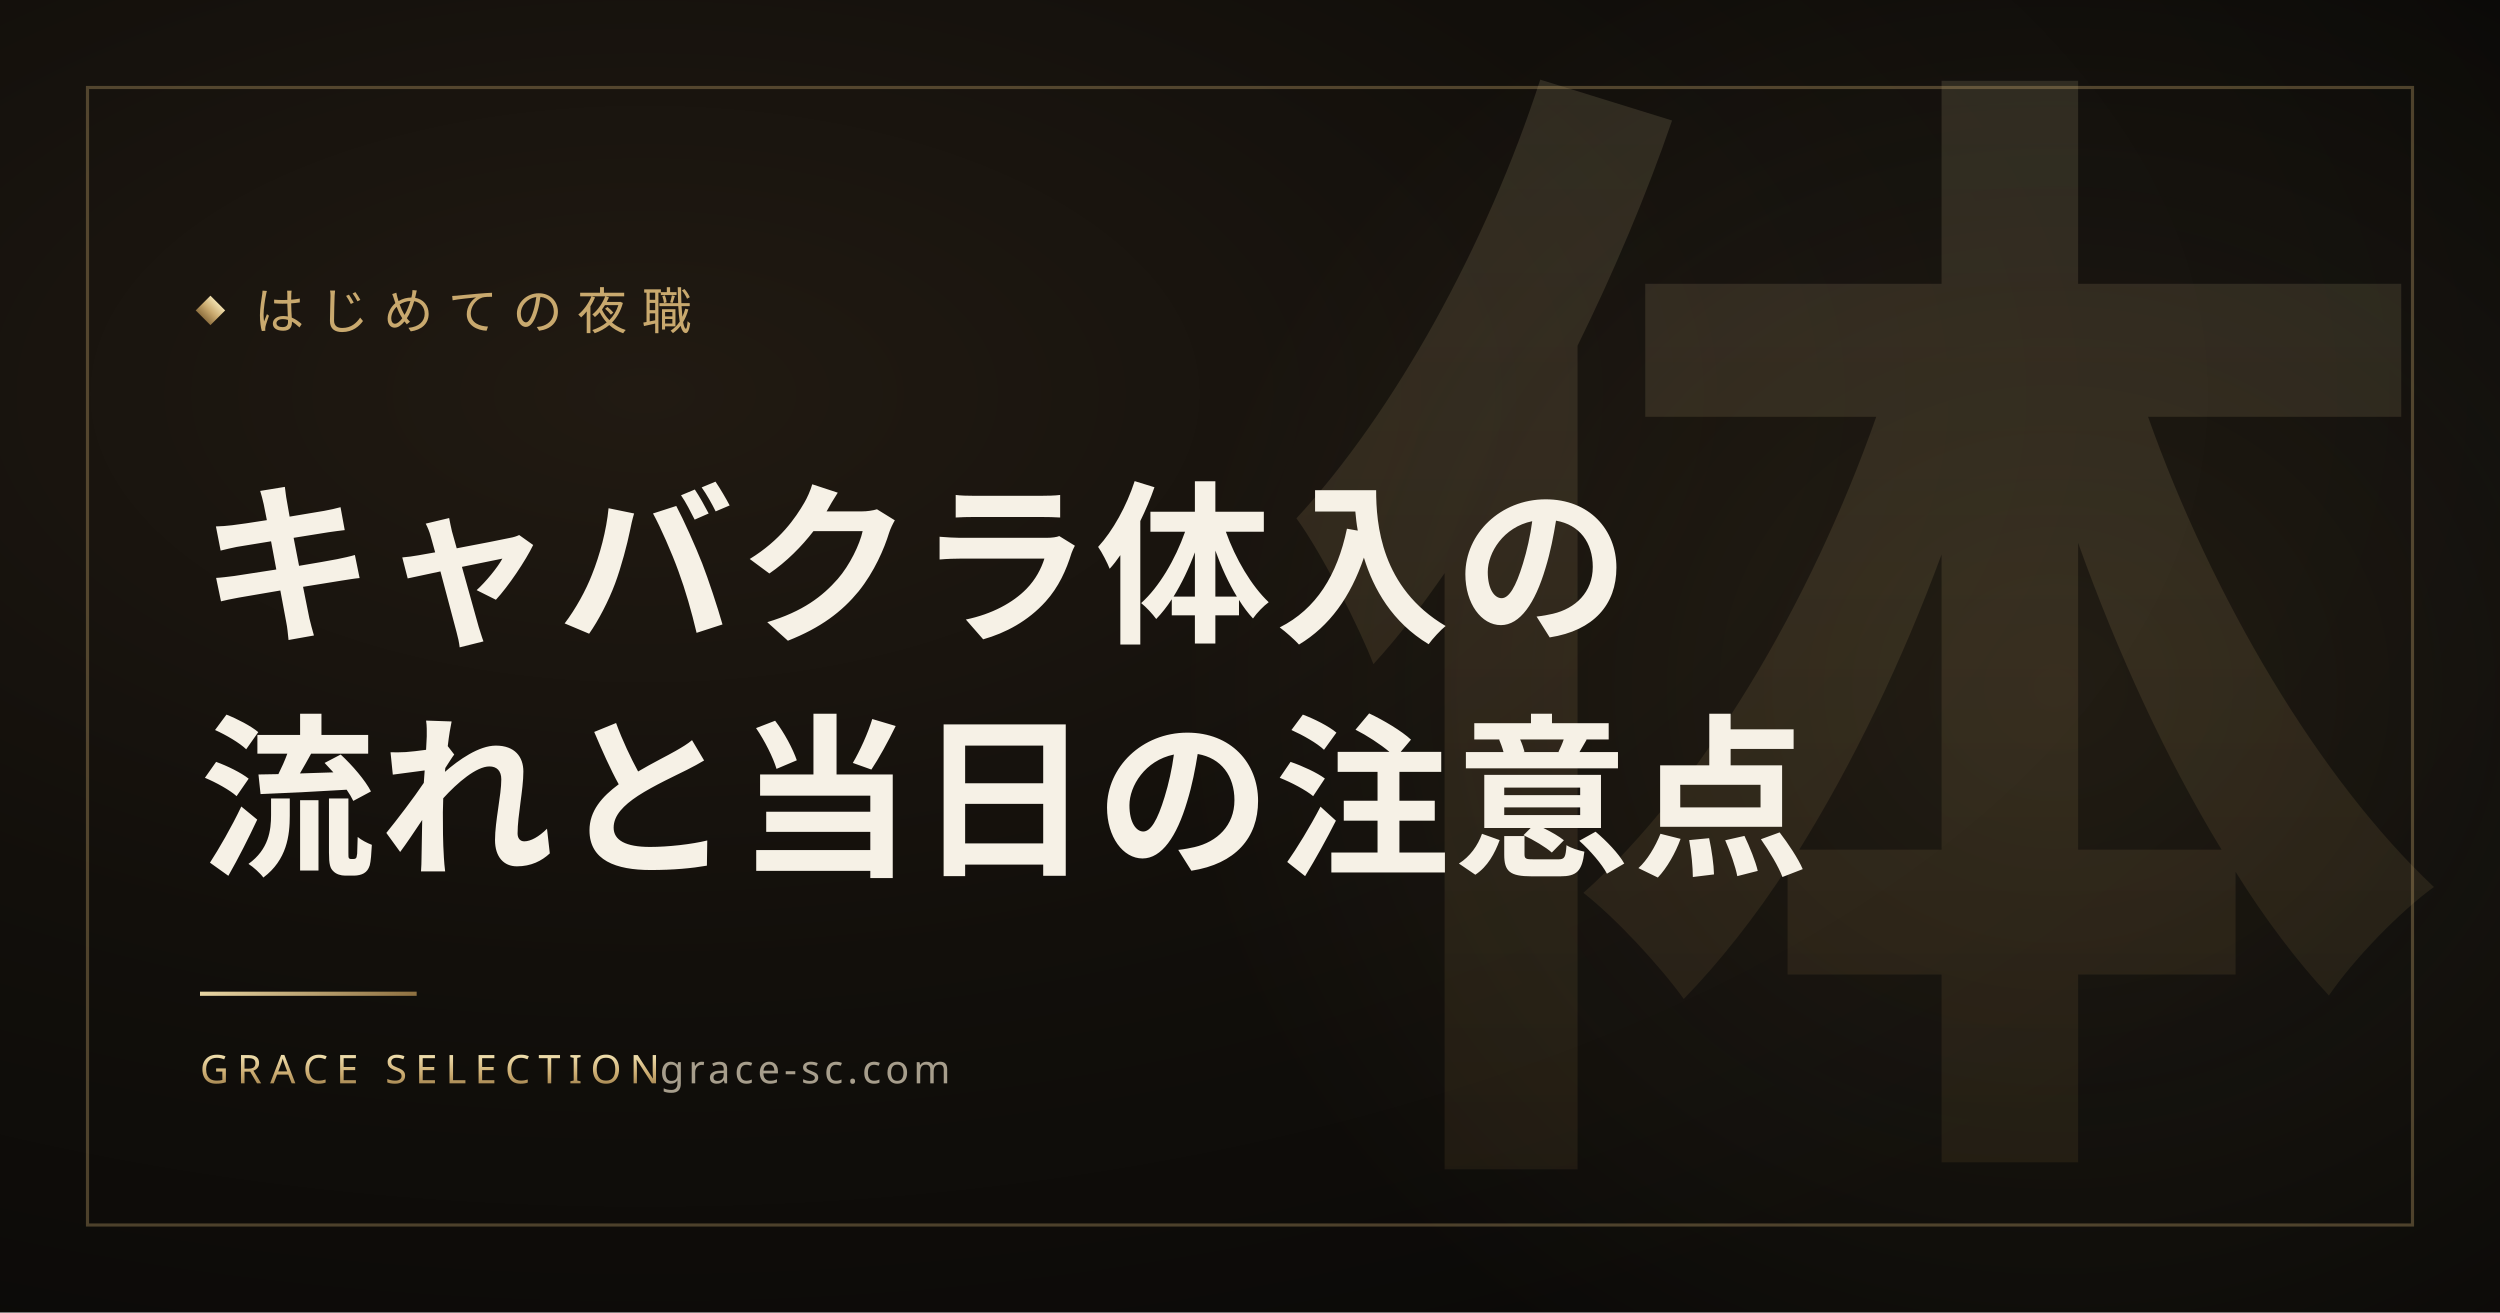
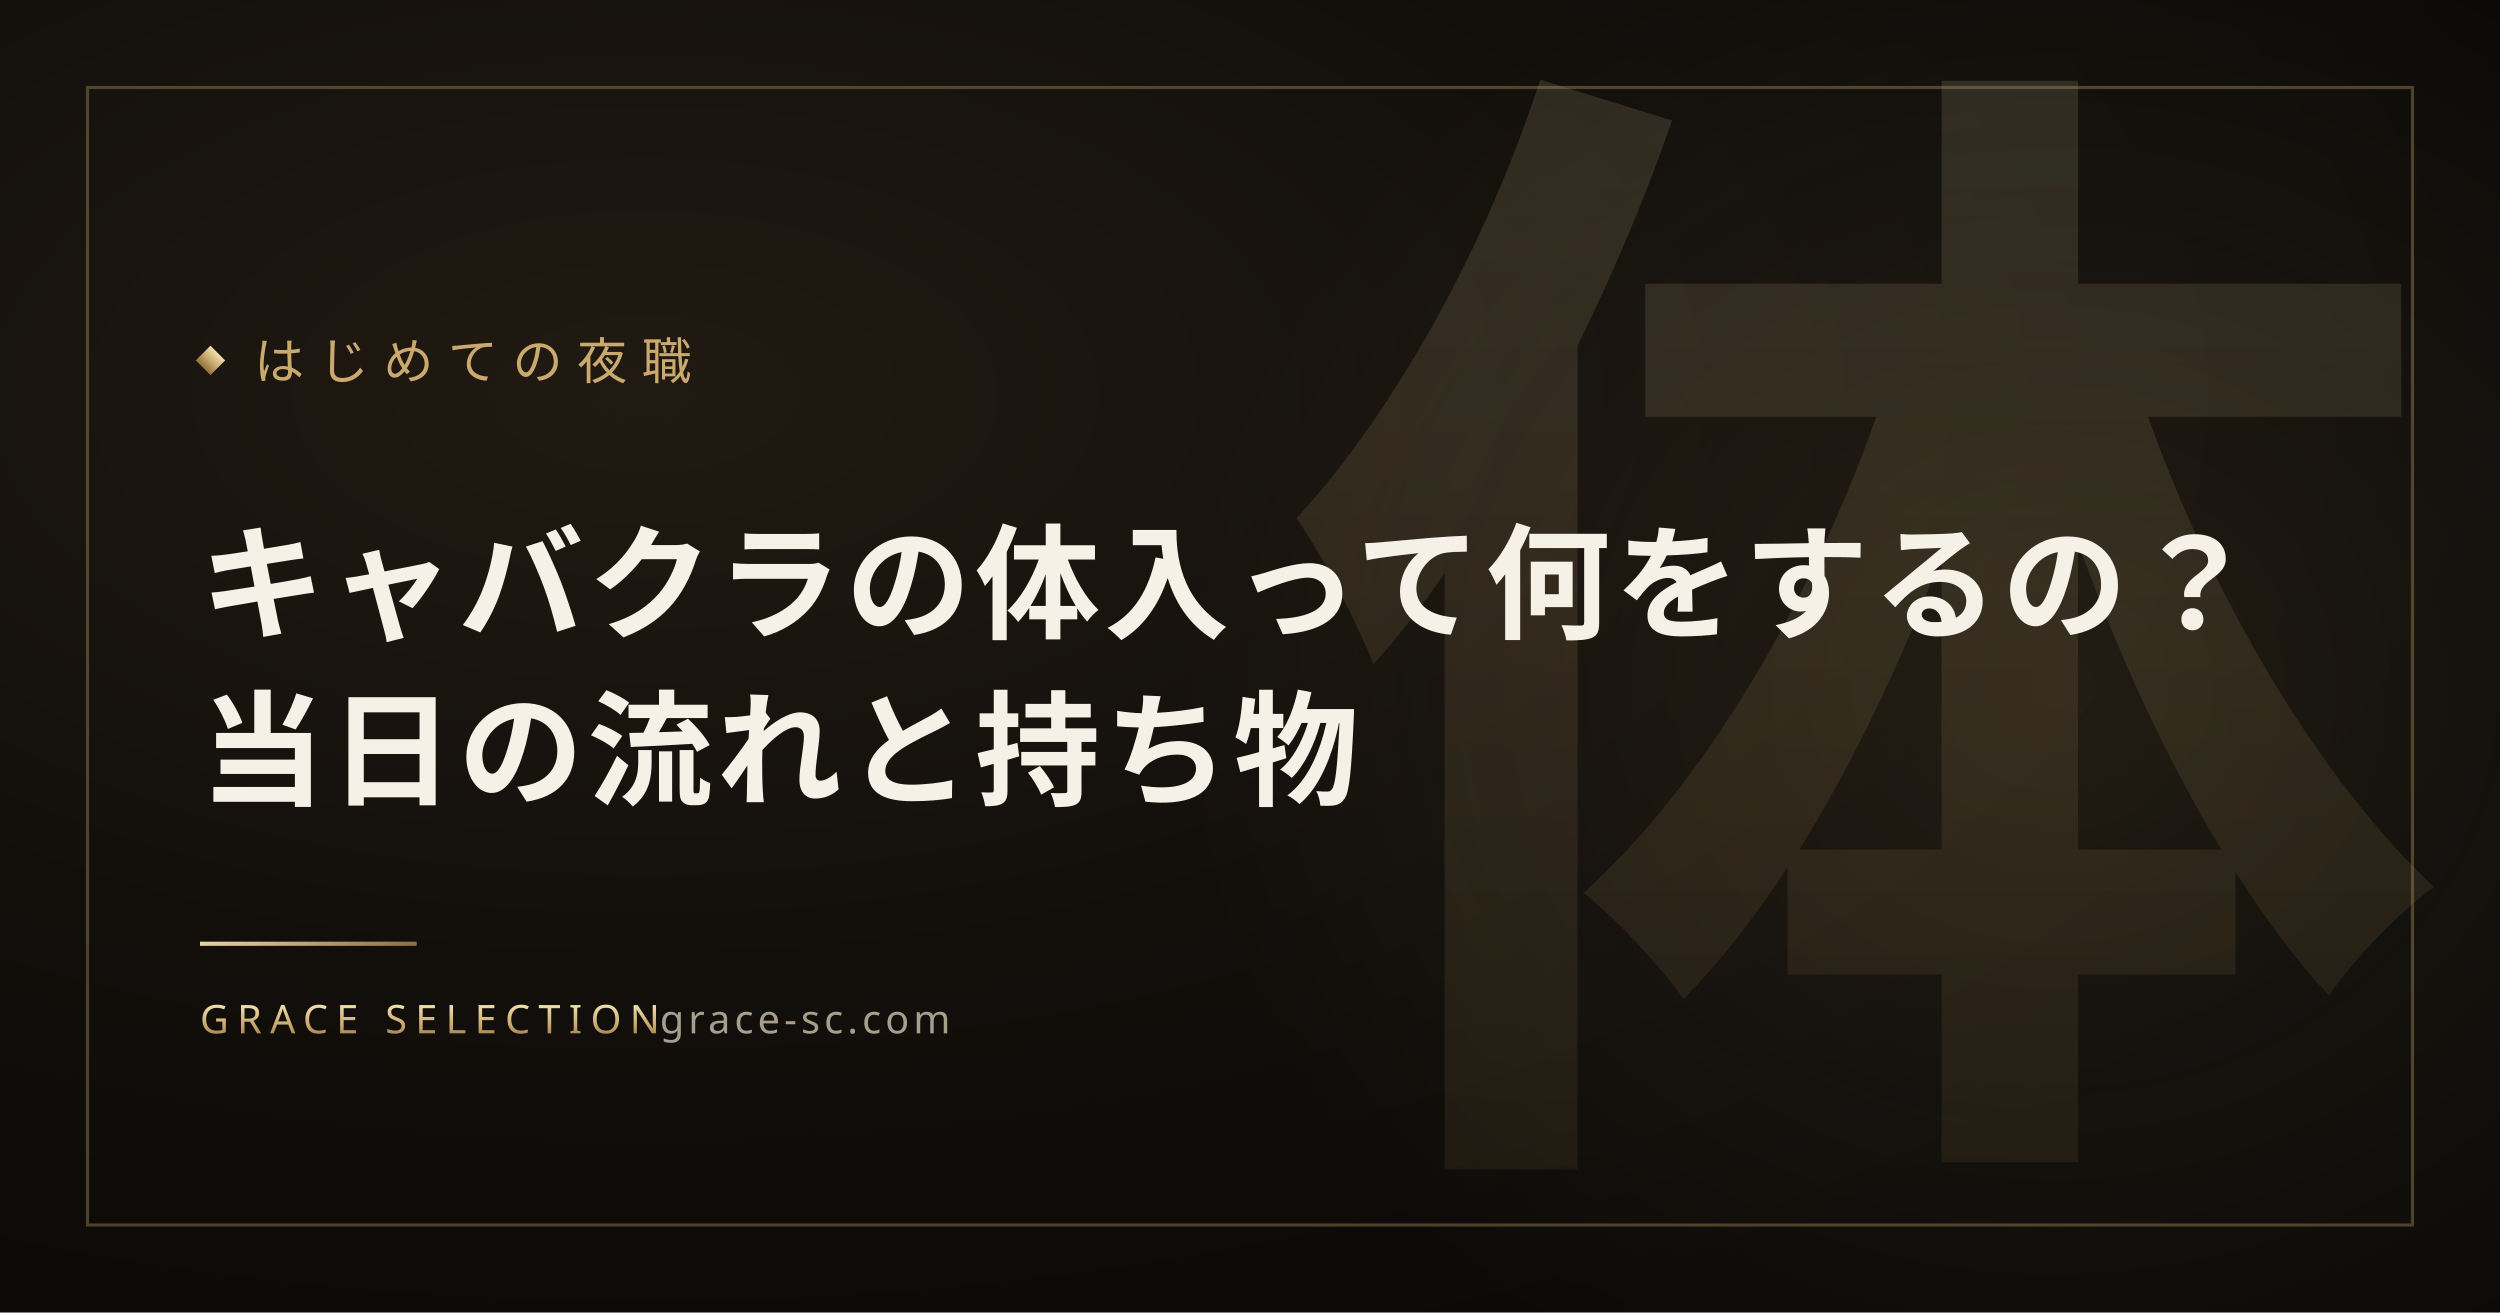
<svg xmlns="http://www.w3.org/2000/svg" viewBox="0 0 1200 630" width="1200" height="630" preserveAspectRatio="xMidYMid slice">
  <defs>
    <radialGradient id="warm" cx="26%" cy="30%" r="80%">
      <stop offset="0%" stop-color="#211A12" />
      <stop offset="55%" stop-color="#120F0B" />
      <stop offset="100%" stop-color="#0B0A08" />
    </radialGradient>
    <radialGradient id="lift" cx="50%" cy="50%" r="50%">
      <stop offset="0%" stop-color="#C9A96E" stop-opacity="0.10" />
      <stop offset="100%" stop-color="#C9A96E" stop-opacity="0" />
    </radialGradient>
    <linearGradient id="foil" x1="0" y1="0" x2="0" y2="1">
      <stop offset="0%" stop-color="#F0DFAE" />
      <stop offset="52%" stop-color="#C9A96E" />
      <stop offset="100%" stop-color="#8E7040" />
    </linearGradient>
    <linearGradient id="foilrule" x1="0" y1="0" x2="1" y2="0">
      <stop offset="0%" stop-color="#E8D5A3" />
      <stop offset="100%" stop-color="#8E7040" />
    </linearGradient>
  </defs>
  <rect width="1200" height="630" fill="url(#warm)" />
  <ellipse cx="985" cy="330" rx="420" ry="380" fill="url(#lift)" />
  <text x="1175" y="512" text-anchor="end" font-family="'Noto Serif JP','Hiragino Mincho ProN','Yu Mincho','BIZ UDPMincho',serif" font-size="560" font-weight="600" fill="url(#foil)" opacity="0.13">体</text>
  <rect x="42" y="42" width="1116" height="546" fill="none" stroke="#C9A96E" stroke-opacity="0.34" stroke-width="1.5" />
-   <rect x="96" y="144" width="10" height="10" transform="rotate(45 101 149)" fill="url(#foil)" />
-   <text x="122" y="158" font-family="'Noto Sans JP','Hiragino Sans','Yu Gothic','Meiryo',sans-serif" font-size="24" letter-spacing="7" font-weight="500" fill="#C9A96E">はじめての夜職</text>
-   <text x="96" y="302" font-family="'Noto Serif JP','Hiragino Mincho ProN','Yu Mincho','BIZ UDPMincho',serif" font-size="84" font-weight="600" fill="#F6F1E6" letter-spacing="2">キャバクラ体入の</text>
-   <text x="96" y="414" font-family="'Noto Serif JP','Hiragino Mincho ProN','Yu Mincho','BIZ UDPMincho',serif" font-size="84" font-weight="600" fill="#F6F1E6" letter-spacing="2">流れと当日の注意点</text>
-   <rect x="96" y="476" width="104" height="2" fill="url(#foilrule)" />
-   <text x="96" y="520" font-family="'Noto Sans JP','Hiragino Sans','Yu Gothic','Meiryo',sans-serif" font-size="19" letter-spacing="4" font-weight="500" fill="url(#foil)">GRACE SELECTION<tspan fill="#A79E8C" letter-spacing="2" font-weight="400">　grace-sc.com</tspan>
+   <rect x="96" y="168" width="10" height="10" transform="rotate(45 101 173)" fill="url(#foil)" />
+   <text x="122" y="182" font-family="'Noto Sans JP','Hiragino Sans','Yu Gothic','Meiryo',sans-serif" font-size="24" letter-spacing="7" font-weight="500" fill="#C9A96E">はじめての夜職</text>
+   <text x="96" y="302" font-family="'Noto Serif JP','Hiragino Mincho ProN','Yu Mincho','BIZ UDPMincho',serif" font-size="60" font-weight="600" fill="#F6F1E6" letter-spacing="2">キャバクラの体入って何をするの？</text>
+   <text x="96" y="382" font-family="'Noto Serif JP','Hiragino Mincho ProN','Yu Mincho','BIZ UDPMincho',serif" font-size="60" font-weight="600" fill="#F6F1E6" letter-spacing="2">当日の流れと持ち物</text>
+   <rect x="96" y="452" width="104" height="2" fill="url(#foilrule)" />
+   <text x="96" y="496" font-family="'Noto Sans JP','Hiragino Sans','Yu Gothic','Meiryo',sans-serif" font-size="19" letter-spacing="4" font-weight="500" fill="url(#foil)">GRACE SELECTION<tspan fill="#A79E8C" letter-spacing="2" font-weight="400">　grace-sc.com</tspan>
  </text>
</svg>
